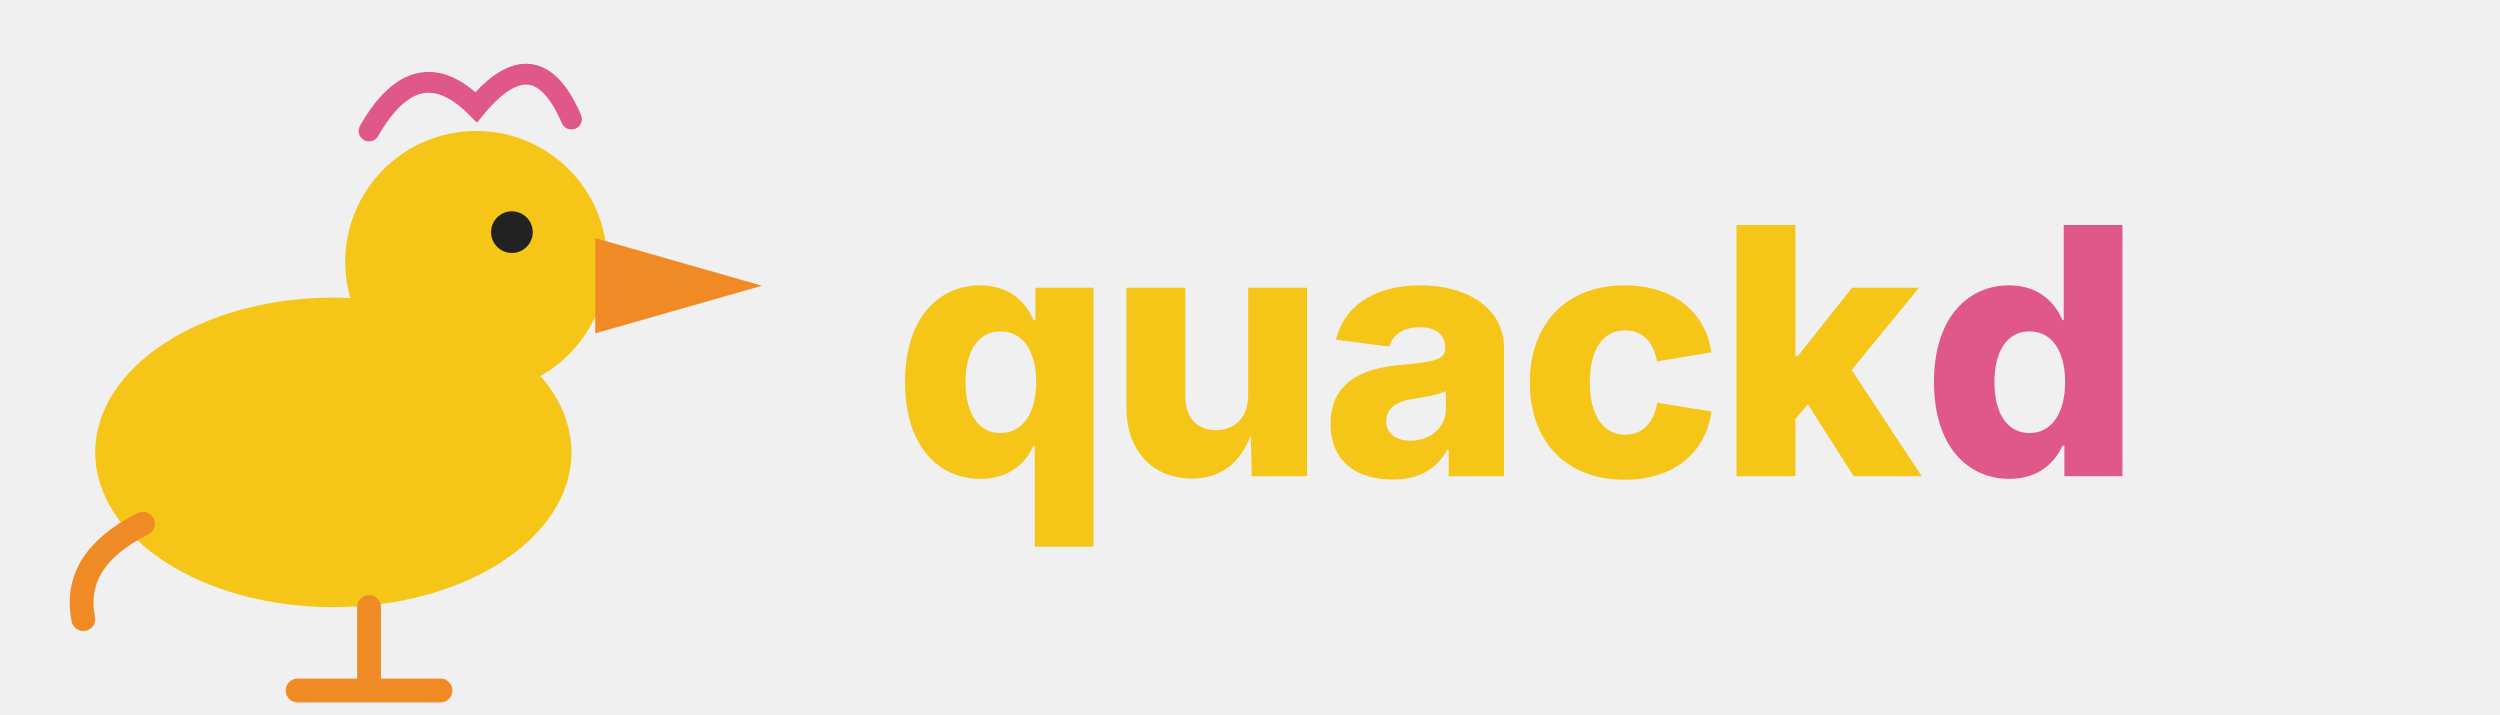
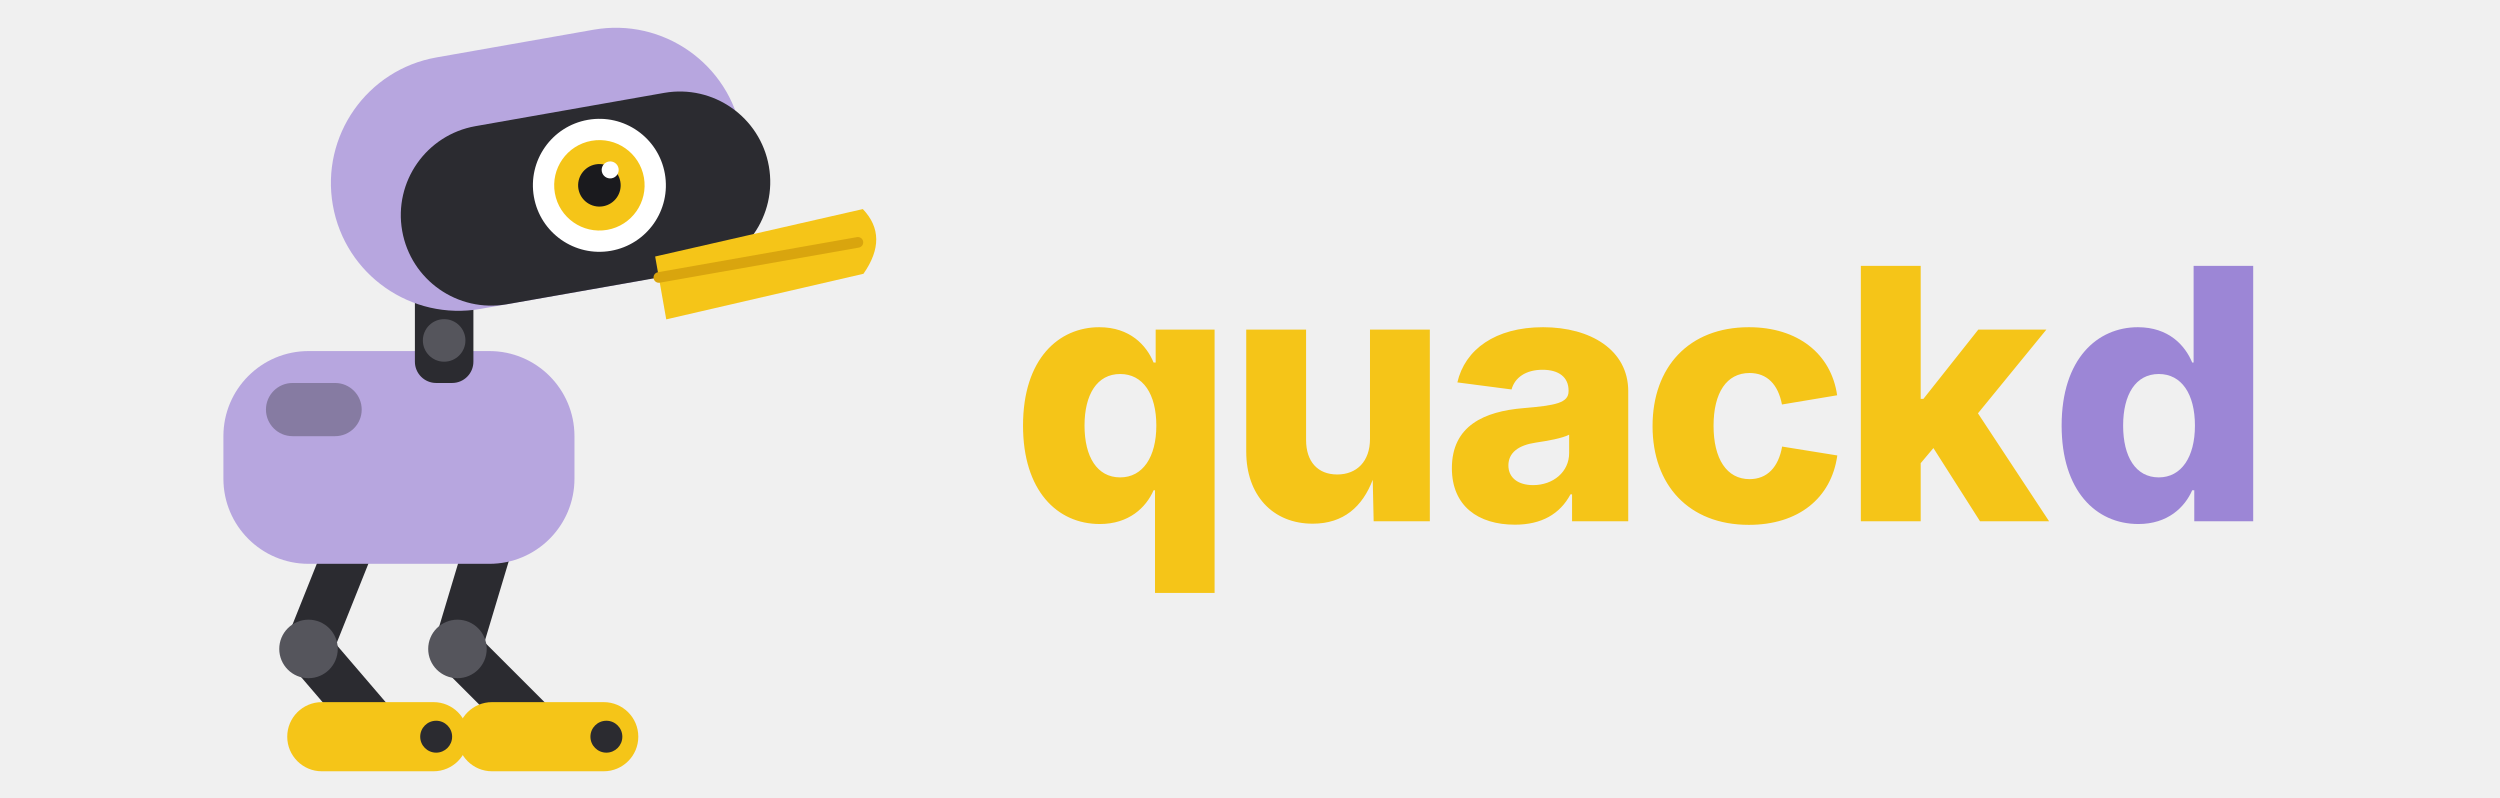
- <svg xmlns="http://www.w3.org/2000/svg" viewBox="0 0 420 120" width="420" height="120" role="img" aria-label="quackd">
-   <g transform="translate(10,10)">
-     <ellipse cx="46" cy="66" rx="40" ry="26" fill="#F5C518" />
-     <circle cx="70" cy="34" r="22" fill="#F5C518" />
-     <polygon points="90,30 118,38 90,46" fill="#F08A24" />
-     <circle cx="76" cy="29" r="3.5" fill="#222" />
-     <path d="M52 12 q8 -14 18 -4 q10 -12 16 2" fill="none" stroke="#E0578A" stroke-width="3.5" stroke-linecap="round" />
-     <path d="M14 78 q-12 6 -10 16" fill="none" stroke="#F08A24" stroke-width="4" stroke-linecap="round" />
-     <path d="M52 92 v14 M40 106 h24" fill="none" stroke="#F08A24" stroke-width="4" stroke-linecap="round" />
+ <svg xmlns="http://www.w3.org/2000/svg" viewBox="0 0 470 150" width="470" height="150" role="img" aria-label="quackd">
+   <g transform="translate(8,6)">
+     <g fill="none" stroke="#2B2B30" stroke-width="9" stroke-linecap="round" stroke-linejoin="round">
+       <polyline points="58,96 50,116 62,130" />
+       <polyline points="84,96 78,116 92,130" />
+     </g>
+     <circle cx="50" cy="116" r="5.5" fill="#55555C" />
+     <circle cx="78" cy="116" r="5.5" fill="#55555C" />
+     <rect x="46" y="126" width="34" height="13" rx="6.5" fill="#F5C518" />
+     <rect x="78" y="126" width="34" height="13" rx="6.5" fill="#F5C518" />
+     <circle cx="74" cy="132.5" r="3" fill="#2B2B30" />
+     <circle cx="106" cy="132.5" r="3" fill="#2B2B30" />
+     <rect x="34" y="60" width="66" height="40" rx="16" fill="#B7A6DF" />
+     <rect x="42" y="66" width="18" height="10" rx="5" fill="#2B2B30" opacity="0.35" />
+     <rect x="70" y="34" width="11" height="32" rx="4" fill="#2B2B30" />
+     <circle cx="75.5" cy="46" r="4" fill="#55555C" />
+     <circle cx="75.5" cy="58" r="4" fill="#55555C" />
+     <g transform="rotate(-10 92 26)">
+       <rect x="54" y="2" width="78" height="48" rx="24" fill="#B7A6DF" />
+       <rect x="66" y="16" width="70" height="34" rx="17" fill="#2B2B30" />
+       <circle cx="104" cy="31" r="12.5" fill="#FFFFFF" />
+       <circle cx="104" cy="31" r="8.5" fill="#F5C518" />
+       <circle cx="104" cy="31" r="4" fill="#1A1A1E" />
+       <circle cx="106.5" cy="28.5" r="1.6" fill="#FFFFFF" />
+       <path d="M112 46 L152 44 Q156 50 150 56 L112 58 Z" fill="#F5C518" />
+       <path d="M112 50 L150 50" stroke="#D9A50E" stroke-width="2" stroke-linecap="round" />
+     </g>
  </g>
-   <text x="150" y="80" font-family="Inter, 'Segoe UI', Helvetica, Arial, sans-serif" font-size="58" font-weight="800" fill="#F5C518" letter-spacing="-1">quack<tspan fill="#E0578A">d</tspan>
+   <text x="190" y="98" font-family="Inter, 'Segoe UI', Helvetica, Arial, sans-serif" font-size="66" font-weight="800" fill="#F5C518" letter-spacing="-1.5">quack<tspan fill="#9C86D6">d</tspan>
  </text>
</svg>
